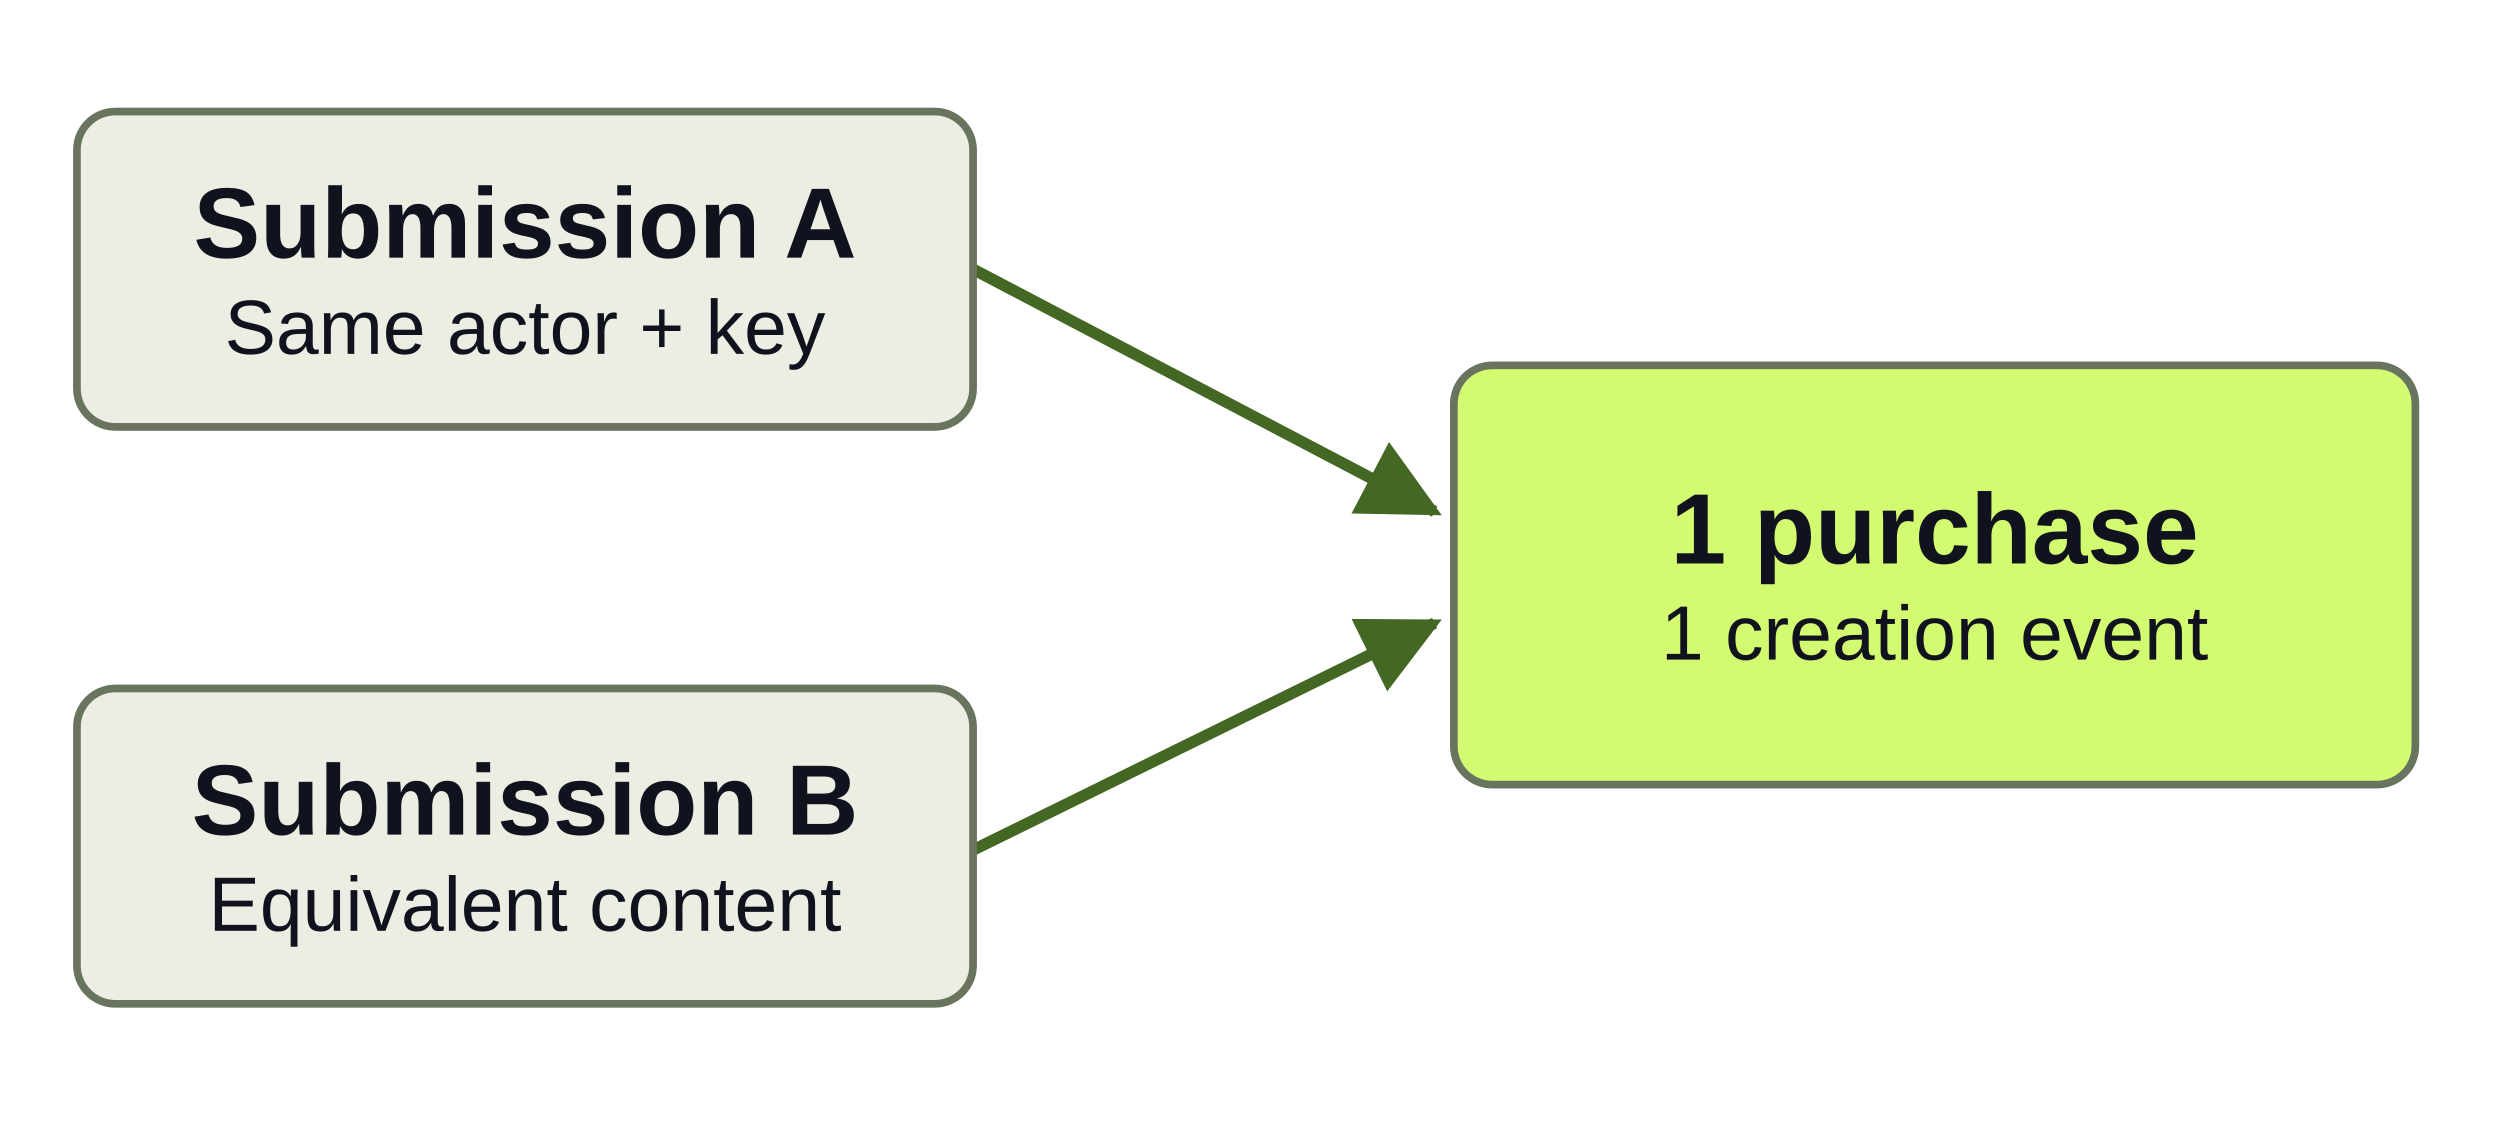
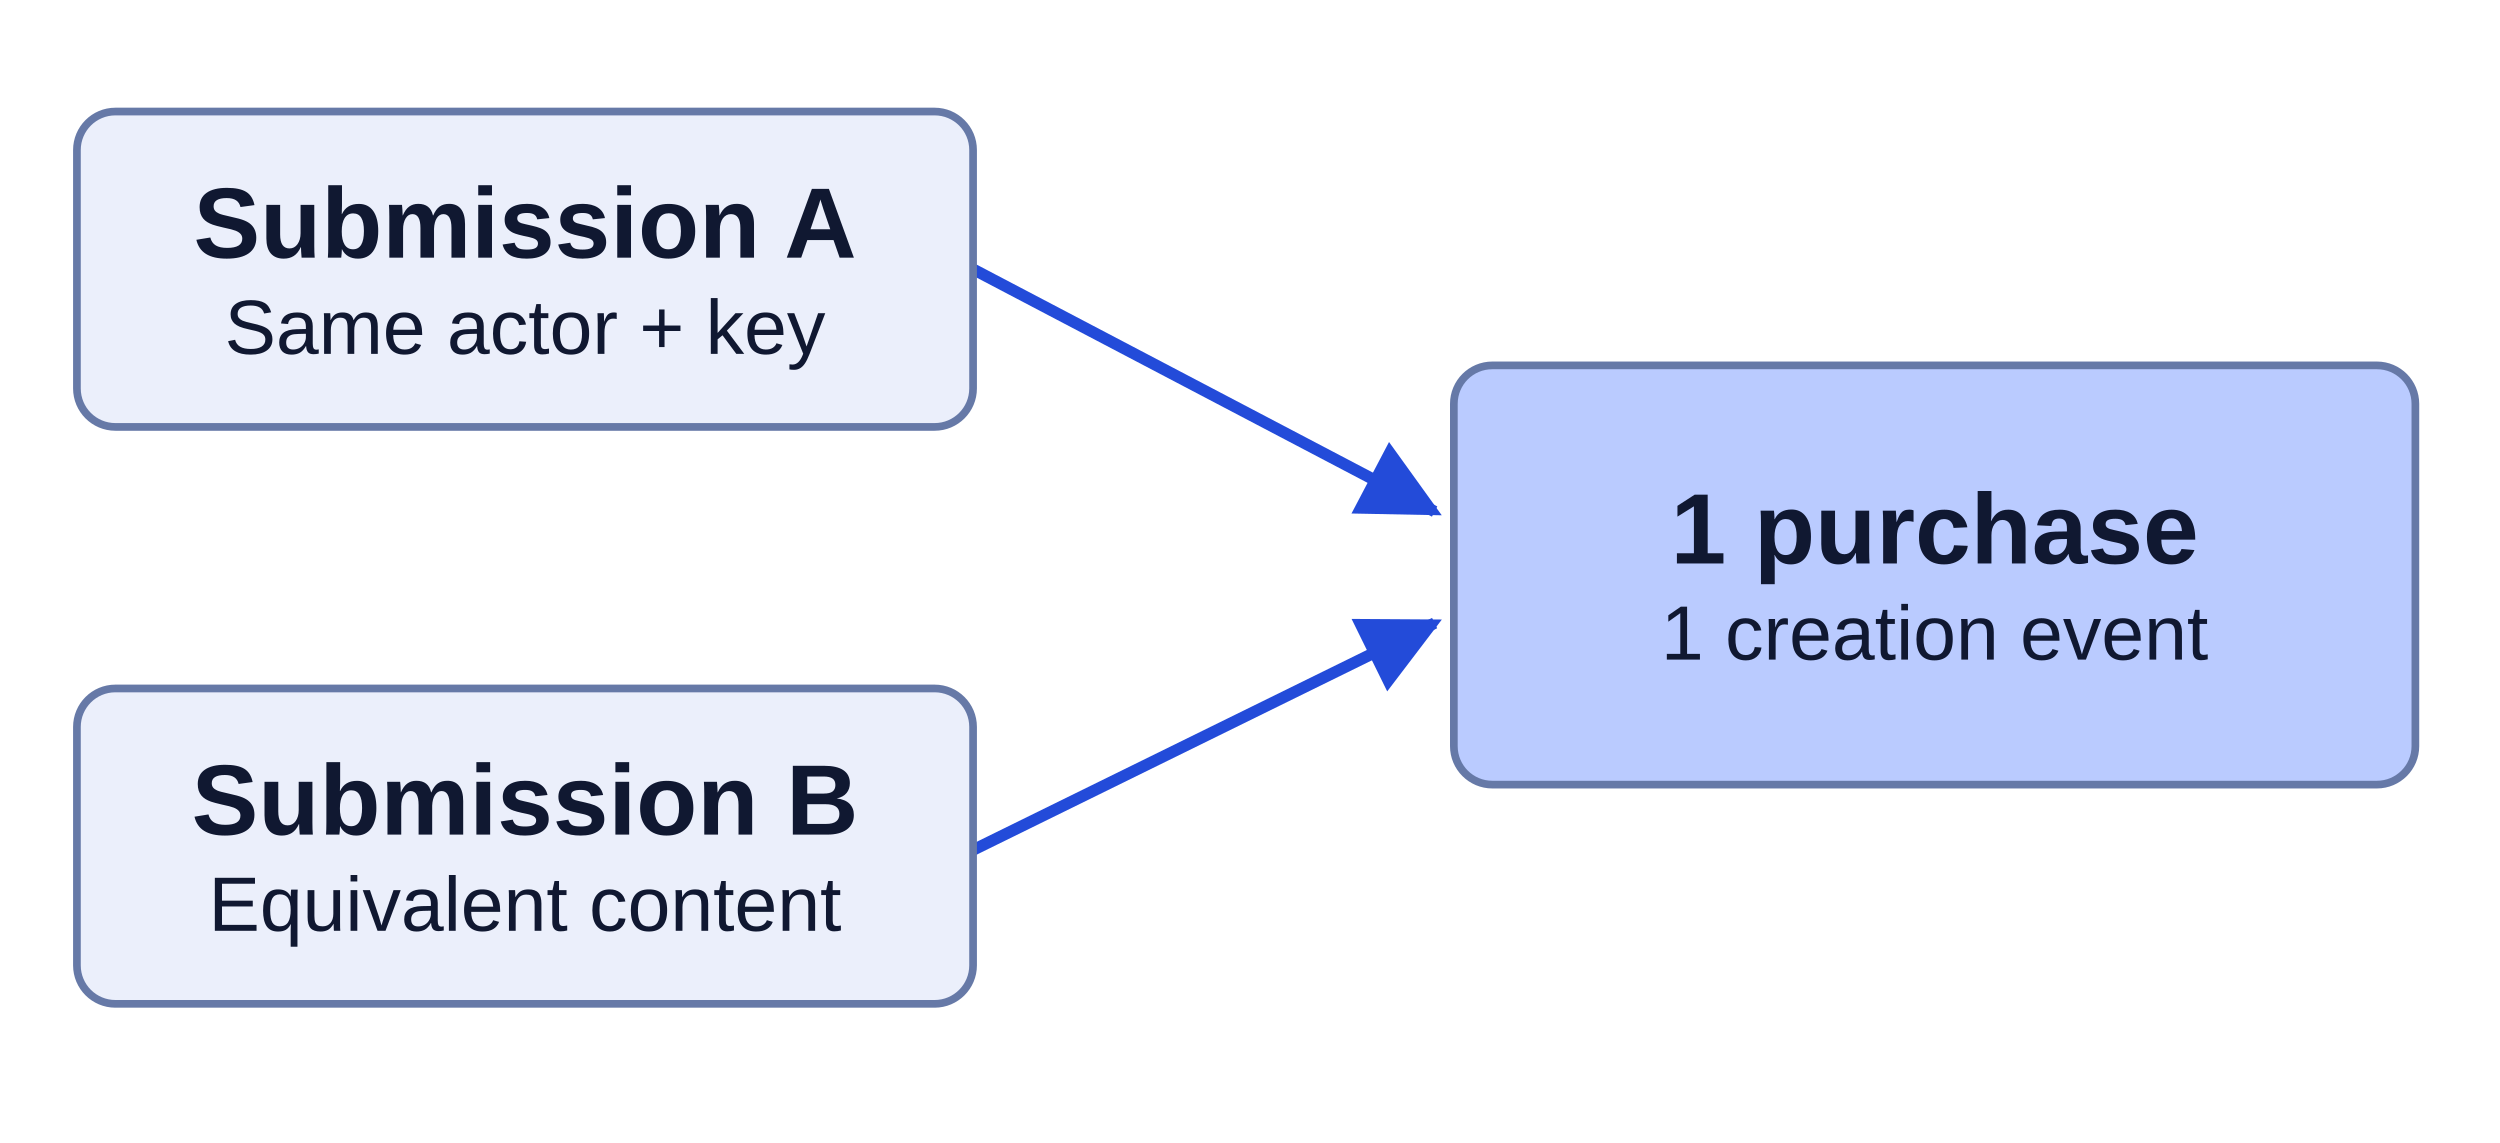
<svg xmlns="http://www.w3.org/2000/svg" viewBox="0 0 650 297">
  <defs>
    <marker id="arrow" viewBox="0 0 10 10" refX="9" refY="5" markerWidth="7" markerHeight="7" orient="auto">
-       <path d="M 0 0 L 10 5 L 0 10 z" fill="#446824" />
+       <path d="M 0 0 L 10 5 L 0 10 z" fill="#234bd9" />
    </marker>
  </defs>
-   <g stroke="#446824" stroke-width="3" marker-end="url(#arrow)">
+   <g stroke="#234bd9" stroke-width="3" marker-end="url(#arrow)">
    <path d="M253 70 L373 133" />
    <path d="M253 221 L373 162" />
  </g>
-   <g font-family="Arial, sans-serif" fill="#10131e">
-     <rect x="20" y="29" width="233" height="82" rx="10" fill="#eceee3" stroke="#68745e" stroke-width="2" />
+   <g font-family="Arial, sans-serif" fill="#101831">
+     <rect x="20" y="29" width="233" height="82" rx="10" fill="#ebeffb" stroke="#6679a7" stroke-width="2" />
    <text x="136.5" y="67" text-anchor="middle" font-weight="700" font-size="26">Submission A</text>
    <text x="136.5" y="92" text-anchor="middle" font-size="20">Same actor + key</text>
-     <rect x="20" y="179" width="233" height="82" rx="10" fill="#eceee3" stroke="#68745e" stroke-width="2" />
+     <rect x="20" y="179" width="233" height="82" rx="10" fill="#ebeffb" stroke="#6679a7" stroke-width="2" />
    <text x="136.5" y="217" text-anchor="middle" font-weight="700" font-size="26">Submission B</text>
    <text x="136.5" y="242" text-anchor="middle" font-size="20">Equivalent content</text>
-     <rect x="378" y="95" width="250" height="109" rx="10" fill="#d3fb72" stroke="#68745e" stroke-width="2" />
+     <rect x="378" y="95" width="250" height="109" rx="10" fill="#bacbff" stroke="#6679a7" stroke-width="2" />
    <text x="503" y="146.5" text-anchor="middle" font-weight="700" font-size="26">1 purchase</text>
    <text x="503" y="171.5" text-anchor="middle" font-size="20">1 creation event</text>
  </g>
</svg>
